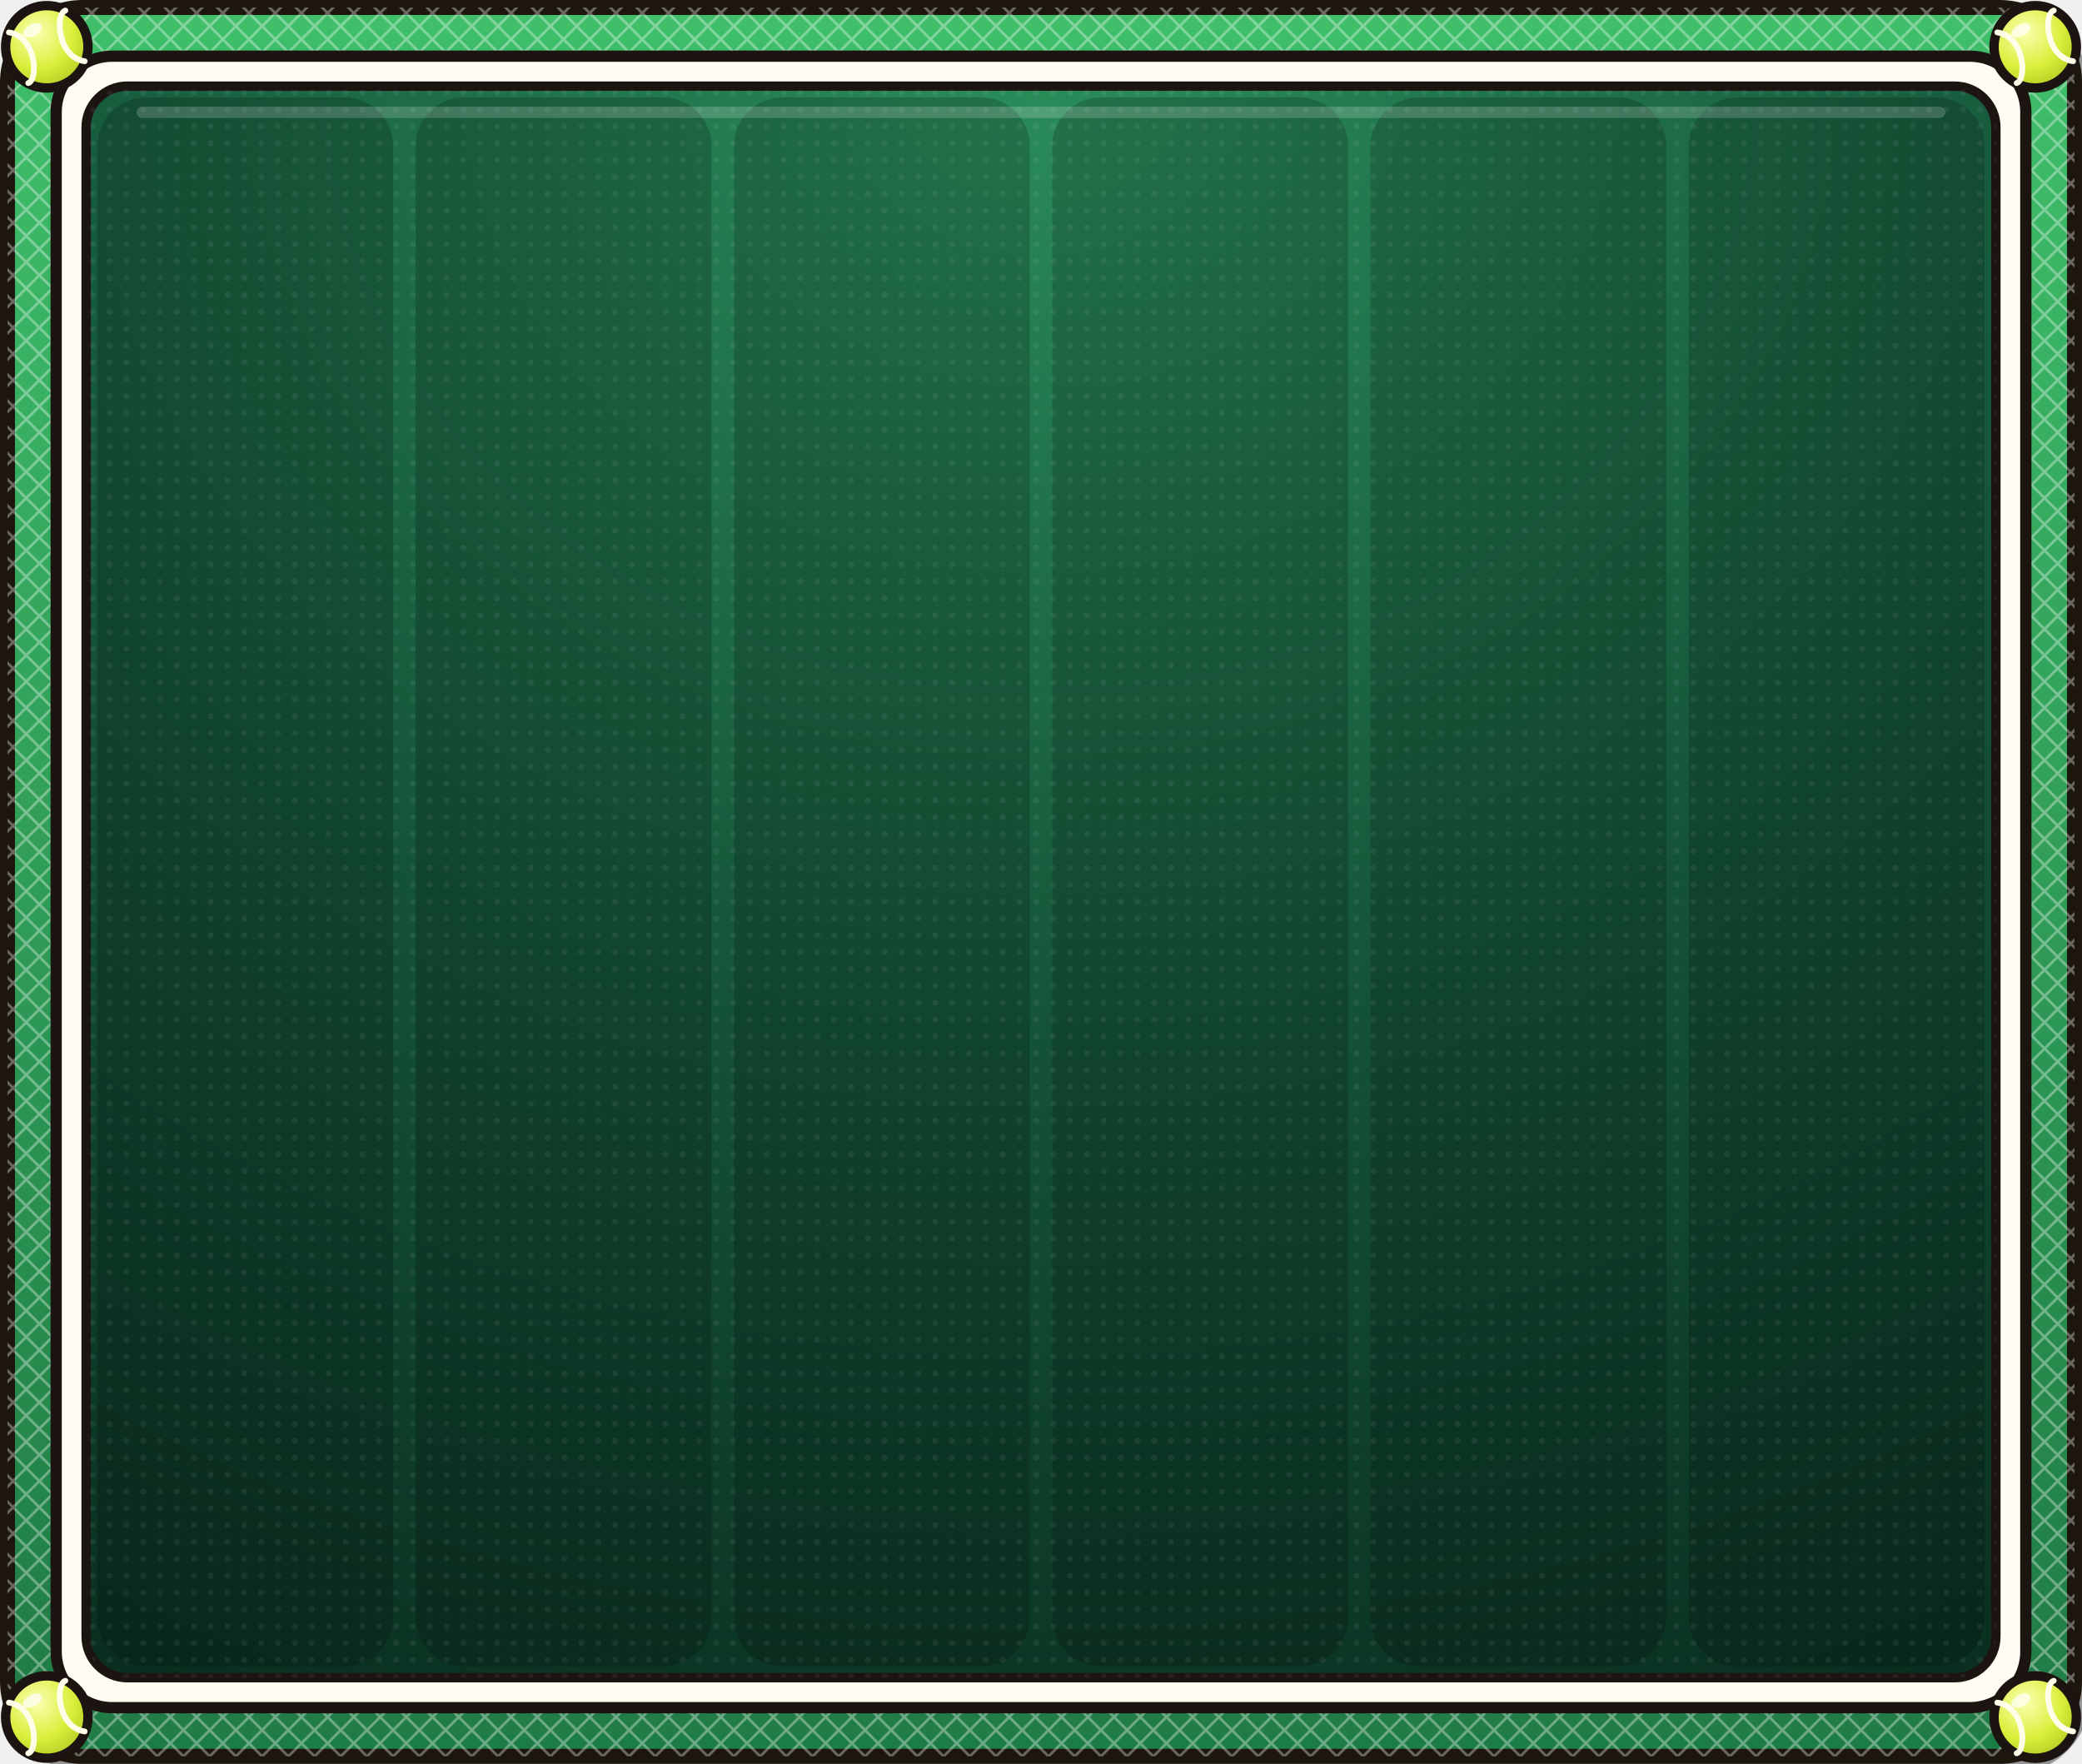
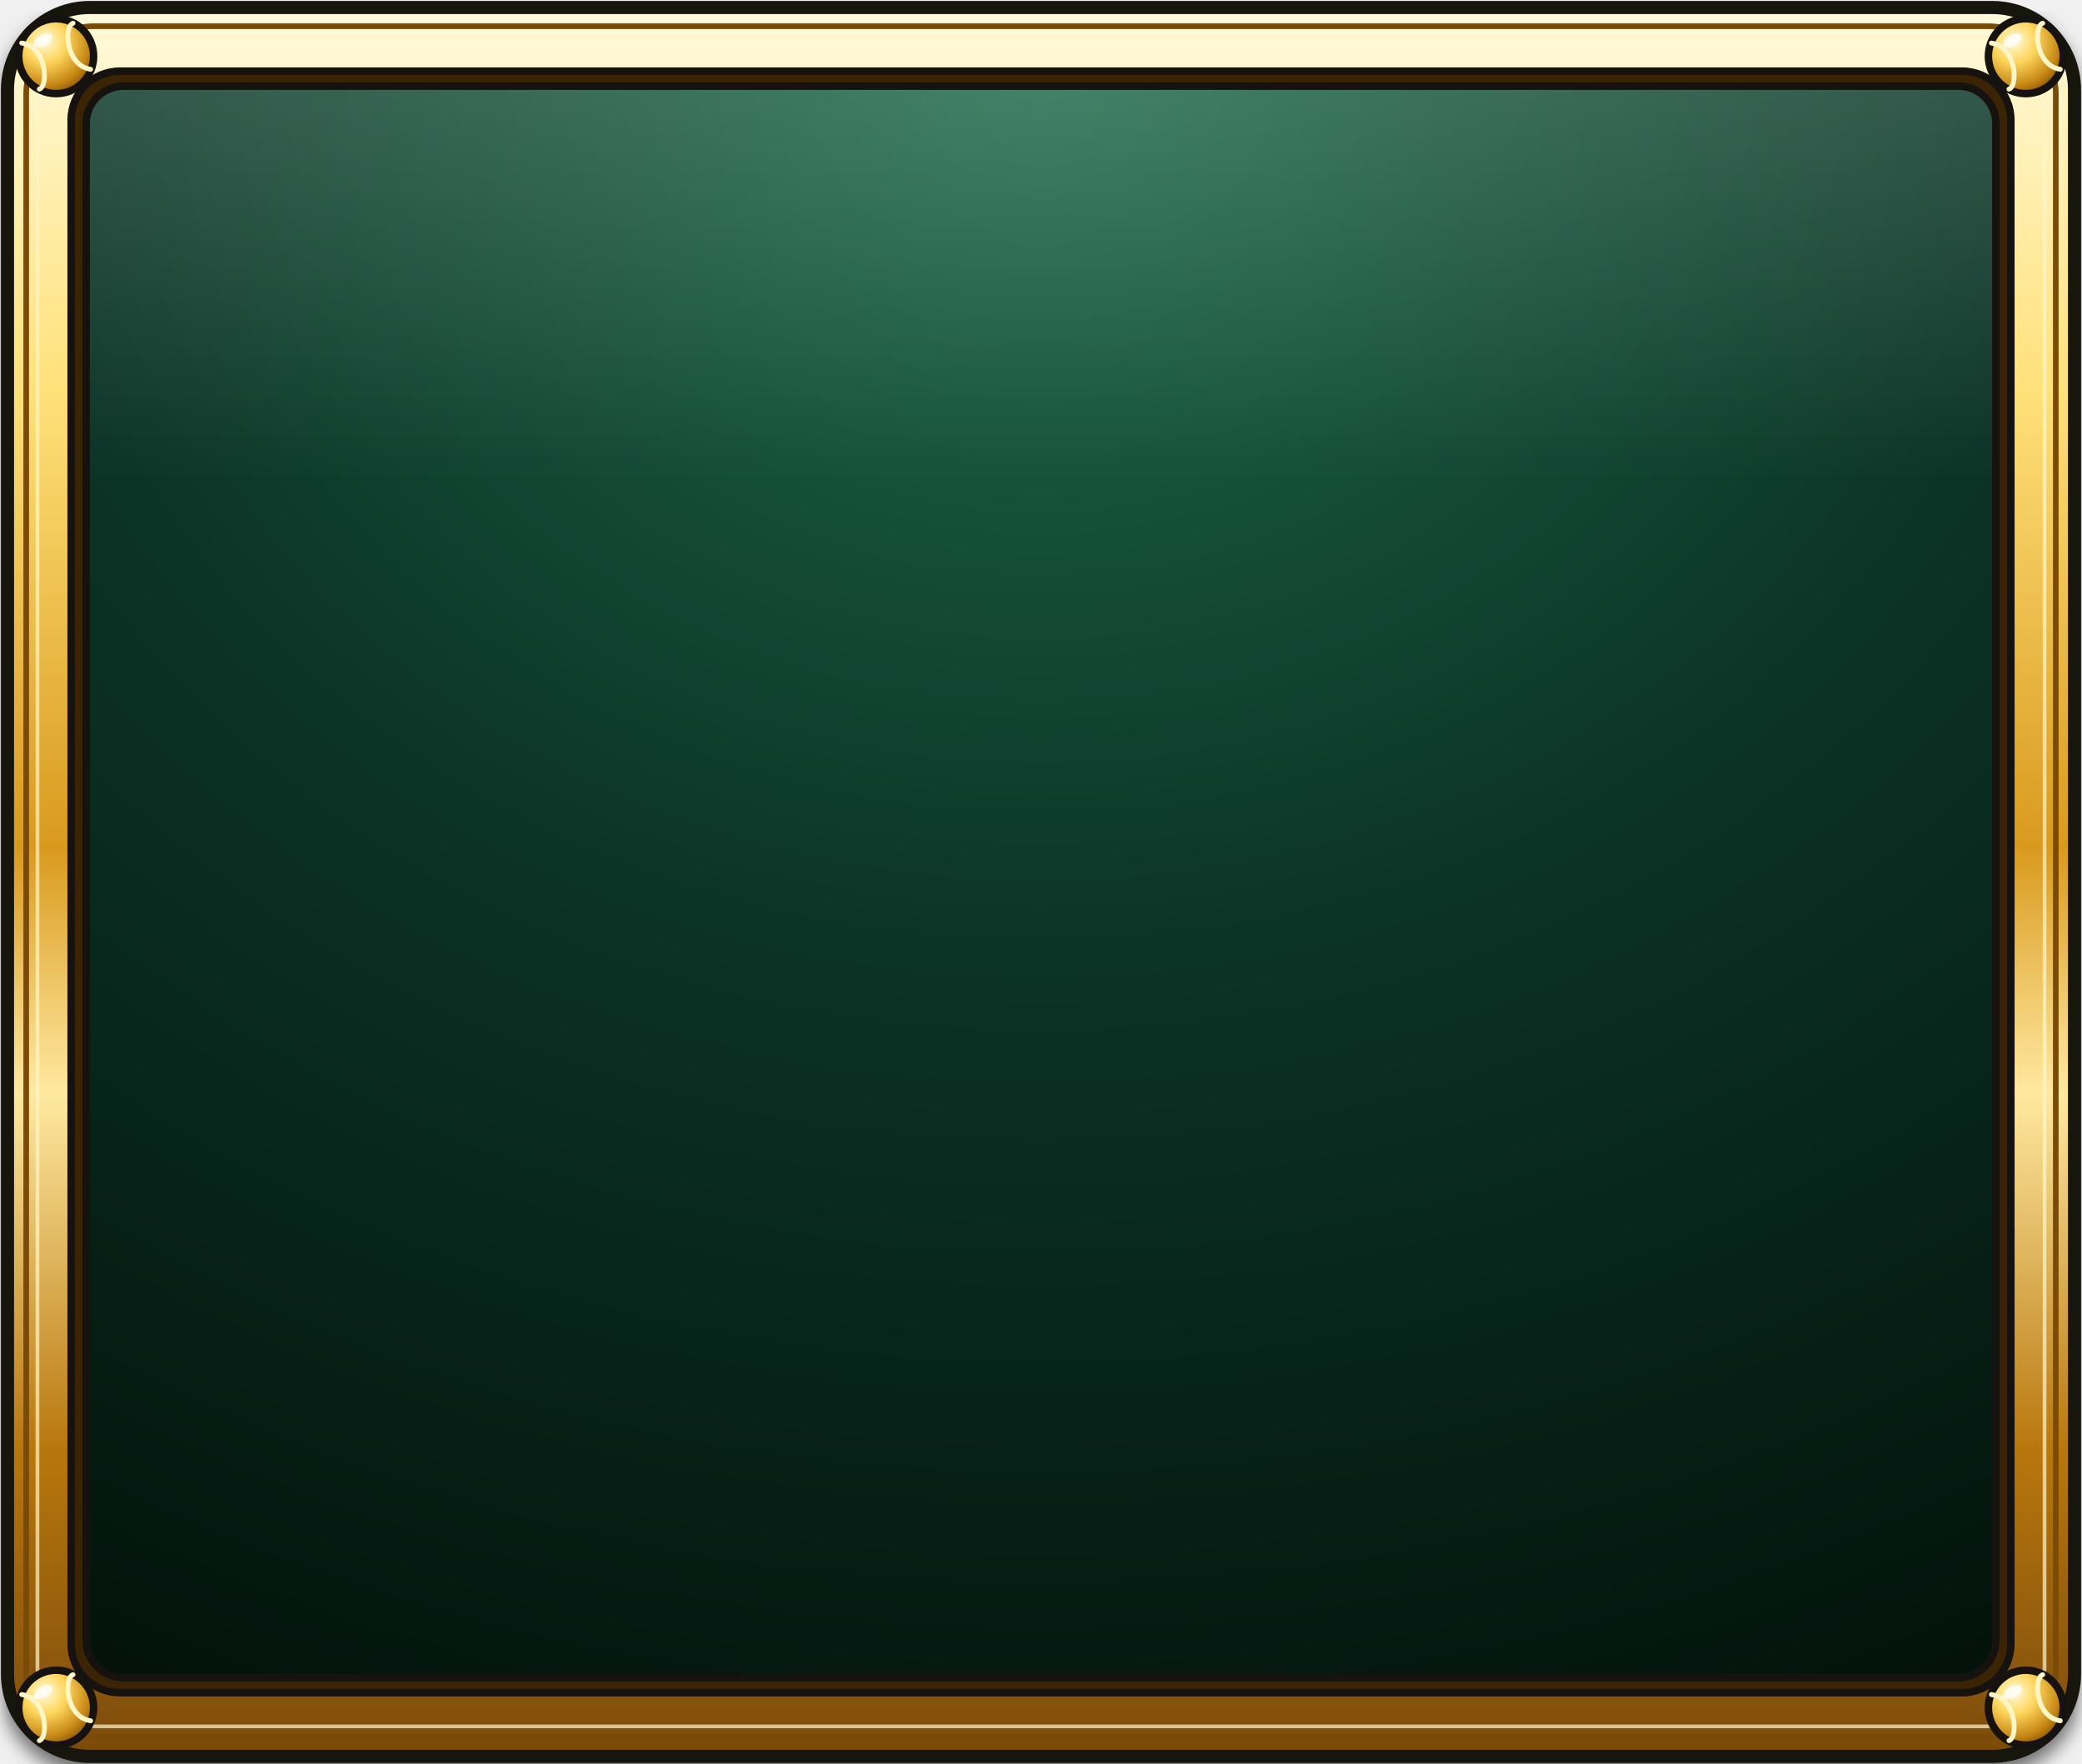
<svg xmlns="http://www.w3.org/2000/svg" width="1112" height="942" viewBox="0 0 1112 942">
  <style>.lg{font-family:'Luckiest Guy',sans-serif}.li{font-family:'Lilita One',sans-serif}</style>
  <defs>
    <linearGradient id="gold" x1="0" y1="0" x2="0" y2="1">
-       <stop offset="0" stop-color="#fff2a8" />
-       <stop offset=".45" stop-color="#ffc83a" />
-       <stop offset="1" stop-color="#e08a12" />
+       <stop offset="0" stop-color="#fffbe0" />
+       <stop offset=".22" stop-color="#ffe17a" />
+       <stop offset=".48" stop-color="#d99a1e" />
+       <stop offset=".62" stop-color="#ffe9a0" />
+       <stop offset=".82" stop-color="#b9780f" />
+       <stop offset="1" stop-color="#7a4a06" />
    </linearGradient>
-     <linearGradient id="goldText" x1="0" y1="0" x2="0" y2="1">
-       <stop offset="0" stop-color="#fff7c2" />
-       <stop offset=".5" stop-color="#ffd23f" />
-       <stop offset=".51" stop-color="#ffb21e" />
-       <stop offset="1" stop-color="#f47d12" />
+     <linearGradient id="goldH" x1="0" y1="0" x2="1" y2="0">
+       <stop offset="0" stop-color="#8a560a" />
+       <stop offset=".25" stop-color="#ffe9a0" />
+       <stop offset=".5" stop-color="#d99a1e" />
+       <stop offset=".75" stop-color="#fff3c4" />
+       <stop offset="1" stop-color="#8a560a" />
    </linearGradient>
-     <radialGradient id="ballG" cx=".38" cy=".32" r=".8">
-       <stop offset="0" stop-color="#fbffb0" />
-       <stop offset=".55" stop-color="#d9ef3b" />
-       <stop offset="1" stop-color="#a9c21c" />
+     <radialGradient id="goldR" cx=".35" cy=".3" r=".8">
+       <stop offset="0" stop-color="#fffbe0" />
+       <stop offset=".35" stop-color="#ffd75e" />
+       <stop offset=".75" stop-color="#c58512" />
+       <stop offset="1" stop-color="#6e4205" />
    </radialGradient>
-     <pattern id="dots" width="9" height="9" patternUnits="userSpaceOnUse">
-       <circle cx="4.5" cy="4.5" r="1.6" fill="#000" opacity=".16" />
+     <linearGradient id="silver" x1="0" y1="0" x2="0" y2="1">
+       <stop offset="0" stop-color="#ffffff" />
+       <stop offset=".3" stop-color="#d7dee8" />
+       <stop offset=".55" stop-color="#8a96a8" />
+       <stop offset=".75" stop-color="#eef2f7" />
+       <stop offset="1" stop-color="#5a6474" />
+     </linearGradient>
+     <linearGradient id="bronze" x1="0" y1="0" x2="0" y2="1">
+       <stop offset="0" stop-color="#ffe2c4" />
+       <stop offset=".35" stop-color="#d98a4e" />
+       <stop offset=".6" stop-color="#ffc79a" />
+       <stop offset="1" stop-color="#7a3d14" />
+     </linearGradient>
+     <radialGradient id="ballG" cx=".36" cy=".3" r=".85">
+       <stop offset="0" stop-color="#fbffc9" />
+       <stop offset=".5" stop-color="#e2f23c" />
+       <stop offset="1" stop-color="#8fa313" />
+     </radialGradient>
+     <radialGradient id="skinL" cx=".38" cy=".3" r=".85">
+       <stop offset="0" stop-color="#ffe6cc" />
+       <stop offset=".6" stop-color="#f6c49a" />
+       <stop offset="1" stop-color="#d9946a" />
+     </radialGradient>
+     <radialGradient id="skinM" cx=".38" cy=".3" r=".85">
+       <stop offset="0" stop-color="#f6c9a0" />
+       <stop offset=".6" stop-color="#df9e70" />
+       <stop offset="1" stop-color="#b3704a" />
+     </radialGradient>
+     <radialGradient id="skinB" cx=".38" cy=".3" r=".85">
+       <stop offset="0" stop-color="#d79a6e" />
+       <stop offset=".6" stop-color="#a86a42" />
+       <stop offset="1" stop-color="#6e3f22" />
+     </radialGradient>
+     <radialGradient id="fur" cx=".4" cy=".3" r=".85">
+       <stop offset="0" stop-color="#f6d3a2" />
+       <stop offset=".6" stop-color="#d9a066" />
+       <stop offset="1" stop-color="#9c6532" />
+     </radialGradient>
+     <linearGradient id="white" x1="0" y1="0" x2="0" y2="1">
+       <stop offset="0" stop-color="#ffffff" />
+       <stop offset="1" stop-color="#d9dee6" />
+     </linearGradient>
+     <linearGradient id="green" x1="0" y1="0" x2="0" y2="1">
+       <stop offset="0" stop-color="#2f9a5e" />
+       <stop offset="1" stop-color="#0f4a2c" />
+     </linearGradient>
+     <linearGradient id="navy" x1="0" y1="0" x2="0" y2="1">
+       <stop offset="0" stop-color="#2d4a8f" />
+       <stop offset="1" stop-color="#121f45" />
+     </linearGradient>
+     <linearGradient id="burgundy" x1="0" y1="0" x2="0" y2="1">
+       <stop offset="0" stop-color="#a8324a" />
+       <stop offset="1" stop-color="#4f0e1c" />
+     </linearGradient>
+     <linearGradient id="red" x1="0" y1="0" x2="0" y2="1">
+       <stop offset="0" stop-color="#ff6a5a" />
+       <stop offset="1" stop-color="#b8231c" />
+     </linearGradient>
+     <linearGradient id="hairD" x1="0" y1="0" x2="0" y2="1">
+       <stop offset="0" stop-color="#5a3a26" />
+       <stop offset="1" stop-color="#1e120b" />
+     </linearGradient>
+     <linearGradient id="flame" x1="1" y1="0" x2="0" y2="0">
+       <stop offset="0" stop-color="#fff7c0" stop-opacity="0" />
+       <stop offset=".25" stop-color="#ffd23f" />
+       <stop offset=".6" stop-color="#ff8a1e" />
+       <stop offset="1" stop-color="#e8381e" stop-opacity="0" />
+     </linearGradient>
+     <pattern id="grain" width="6" height="6" patternUnits="userSpaceOnUse">
+       <circle cx="1" cy="2" r=".6" fill="#000" opacity=".07" />
+       <circle cx="4" cy="5" r=".5" fill="#fff" opacity=".06" />
    </pattern>
-     <pattern id="dotsL" width="9" height="9" patternUnits="userSpaceOnUse">
-       <circle cx="4.5" cy="4.5" r="1.6" fill="#fff" opacity=".18" />
-     </pattern>
-     <pattern id="grain" width="6" height="6" patternUnits="userSpaceOnUse">
-       <circle cx="1" cy="2" r=".6" fill="#000" opacity=".06" />
-       <circle cx="4" cy="5" r=".5" fill="#fff" opacity=".07" />
-     </pattern>
-     <filter id="comic" x="-20%" y="-20%" width="150%" height="150%">
-       <feOffset dx="5" dy="6" in="SourceAlpha" result="o" />
-       <feFlood flood-color="#000" flood-opacity=".38" />
-       <feComposite in2="o" operator="in" result="s" />
-       <feMerge>
-         <feMergeNode in="s" />
-         <feMergeNode in="SourceGraphic" />
-       </feMerge>
+     <filter id="drop" x="-25%" y="-25%" width="150%" height="160%">
+       <feDropShadow dx="0" dy="6" stdDeviation="5" flood-color="#000" flood-opacity=".55" />
+     </filter>
+     <filter id="glow" x="-50%" y="-50%" width="200%" height="200%">
+       <feGaussianBlur stdDeviation="7" />
+     </filter>
+     <filter id="glowS" x="-50%" y="-50%" width="200%" height="200%">
+       <feGaussianBlur stdDeviation="3" />
    </filter>
  </defs>
-   <pattern id="mesh" width="14" height="14" patternUnits="userSpaceOnUse">
-     <path d="M0,0 L14,14 M14,0 L0,14" stroke="#fff" stroke-width="1.4" opacity=".35" />
-   </pattern>
-   <radialGradient id="field" cx=".5" cy="0" r="1.1">
-     <stop offset="0" stop-color="#2a8c5a" />
-     <stop offset=".55" stop-color="#145238" />
-     <stop offset="1" stop-color="#0a2f20" />
+   <linearGradient id="goldV" x1="0" y1="0" x2="0" y2="1">
+     <stop offset="0" stop-color="#ffe17a" stop-opacity="0" />
+     <stop offset=".5" stop-color="#ffe17a" />
+     <stop offset="1" stop-color="#ffe17a" stop-opacity="0" />
+   </linearGradient>
+   <radialGradient id="glass" cx=".5" cy="0" r="1.1">
+     <stop offset="0" stop-color="#1f6b4c" />
+     <stop offset=".5" stop-color="#0b3326" />
+     <stop offset="1" stop-color="#03130c" />
  </radialGradient>
-   <linearGradient id="band" x1="0" y1="0" x2="0" y2="1">
-     <stop offset="0" stop-color="#3fbf6a" />
-     <stop offset="1" stop-color="#1f7a44" />
+   <linearGradient id="sheen" x1="0" y1="0" x2="0" y2="1">
+     <stop offset="0" stop-color="#fff" stop-opacity=".16" />
+     <stop offset=".25" stop-color="#fff" stop-opacity="0" />
  </linearGradient>
-   <g filter="url(#comic)">
-     <rect x="4" y="4" width="1104" height="934" rx="40" fill="url(#band)" stroke="#1b1410" stroke-width="8" stroke-linejoin="round" stroke-linecap="round" />
+   <g filter="url(#drop)">
+     <rect x="4" y="4" width="1104" height="934" rx="44" fill="url(#gold)" stroke="#16120f" stroke-width="7" stroke-linejoin="round" stroke-linecap="round" />
  </g>
-   <rect x="4" y="4" width="1104" height="934" rx="40" fill="url(#mesh)" />
-   <rect x="30" y="30" width="1052" height="882" rx="30" fill="#fffdf2" stroke="#1b1410" stroke-width="6" stroke-linejoin="round" stroke-linecap="round" />
-   <rect x="46" y="46" width="1020" height="850" rx="22" fill="url(#field)" stroke="#1b1410" stroke-width="5" stroke-linejoin="round" stroke-linecap="round" />
-   <rect x="52" y="52" width="158" height="838" rx="26" fill="#000" opacity=".18" />
-   <rect x="222" y="52" width="158" height="838" rx="26" fill="#000" opacity=".18" />
-   <rect x="392" y="52" width="158" height="838" rx="26" fill="#000" opacity=".18" />
-   <rect x="562" y="52" width="158" height="838" rx="26" fill="#000" opacity=".18" />
-   <rect x="732" y="52" width="158" height="838" rx="26" fill="#000" opacity=".18" />
-   <rect x="902" y="52" width="158" height="838" rx="26" fill="#000" opacity=".18" />
-   <rect x="46" y="46" width="1020" height="850" rx="22" fill="url(#dotsL)" opacity=".35" />
-   <path d="M76,60 H1036" stroke="#fff" stroke-width="6" stroke-linecap="round" opacity=".18" />
-   <circle cx="25" cy="25" r="22" fill="url(#ballG)" stroke="#1b1410" stroke-width="5" stroke-linejoin="round" stroke-linecap="round" />
-   <path d="M4.76,17.3 C19.5,19.5 20.6,42.6 15.1,44.36" fill="none" stroke="#fffde8" stroke-width="3.08" stroke-linecap="round" />
-   <path d="M34.9,5.64 C29.4,7.4 30.5,30.5 45.24,32.7" fill="none" stroke="#fffde8" stroke-width="3.08" stroke-linecap="round" />
-   <ellipse cx="17.3" cy="16.2" rx="5.5" ry="3.08" fill="#fff" opacity=".7" transform="rotate(-30 17.3 16.2)" />
-   <circle cx="1087" cy="25" r="22" fill="url(#ballG)" stroke="#1b1410" stroke-width="5" stroke-linejoin="round" stroke-linecap="round" />
-   <path d="M1066.76,17.3 C1081.5,19.5 1082.6,42.6 1077.1,44.36" fill="none" stroke="#fffde8" stroke-width="3.08" stroke-linecap="round" />
-   <path d="M1096.9,5.64 C1091.4,7.4 1092.5,30.5 1107.24,32.7" fill="none" stroke="#fffde8" stroke-width="3.08" stroke-linecap="round" />
-   <ellipse cx="1079.3" cy="16.2" rx="5.5" ry="3.08" fill="#fff" opacity=".7" transform="rotate(-30 1079.3 16.2)" />
-   <circle cx="25" cy="917" r="22" fill="url(#ballG)" stroke="#1b1410" stroke-width="5" stroke-linejoin="round" stroke-linecap="round" />
-   <path d="M4.76,909.3 C19.5,911.5 20.6,934.6 15.1,936.36" fill="none" stroke="#fffde8" stroke-width="3.08" stroke-linecap="round" />
-   <path d="M34.9,897.64 C29.4,899.4 30.5,922.5 45.24,924.7" fill="none" stroke="#fffde8" stroke-width="3.08" stroke-linecap="round" />
-   <ellipse cx="17.3" cy="908.2" rx="5.5" ry="3.08" fill="#fff" opacity=".7" transform="rotate(-30 17.3 908.2)" />
-   <circle cx="1087" cy="917" r="22" fill="url(#ballG)" stroke="#1b1410" stroke-width="5" stroke-linejoin="round" stroke-linecap="round" />
-   <path d="M1066.76,909.3 C1081.5,911.5 1082.6,934.6 1077.1,936.36" fill="none" stroke="#fffde8" stroke-width="3.08" stroke-linecap="round" />
-   <path d="M1096.9,897.64 C1091.4,899.4 1092.5,922.5 1107.24,924.7" fill="none" stroke="#fffde8" stroke-width="3.08" stroke-linecap="round" />
-   <ellipse cx="1079.3" cy="908.2" rx="5.5" ry="3.08" fill="#fff" opacity=".7" transform="rotate(-30 1079.3 908.2)" />
+   <rect x="14" y="14" width="1084" height="914" rx="36" fill="none" stroke="#7a4a06" stroke-width="3" />
+   <rect x="20" y="20" width="1072" height="902" rx="32" fill="none" stroke="#fff6c8" stroke-width="2" opacity=".7" />
+   <rect x="38" y="38" width="1036" height="866" rx="26" fill="#3a2404" stroke="#16120f" stroke-width="4" stroke-linejoin="round" stroke-linecap="round" />
+   <rect x="46" y="46" width="1020" height="850" rx="20" fill="url(#glass)" />
+   <line x1="216" y1="64" x2="216" y2="878" stroke="url(#goldV)" stroke-width="2" opacity=".55" />
+   <line x1="386" y1="64" x2="386" y2="878" stroke="url(#goldV)" stroke-width="2" opacity=".55" />
+   <line x1="556" y1="64" x2="556" y2="878" stroke="url(#goldV)" stroke-width="2" opacity=".55" />
+   <line x1="726" y1="64" x2="726" y2="878" stroke="url(#goldV)" stroke-width="2" opacity=".55" />
+   <line x1="896" y1="64" x2="896" y2="878" stroke="url(#goldV)" stroke-width="2" opacity=".55" />
+   <rect x="46" y="46" width="1020" height="850" rx="20" fill="url(#sheen)" />
+   <rect x="46" y="46" width="1020" height="850" rx="20" fill="none" stroke="#16120f" stroke-width="4" stroke-linejoin="round" stroke-linecap="round" />
+   <g transform="translate(30 30) scale(1)">
+     <circle cx="0" cy="0" r="20" fill="url(#goldR)" stroke="#16120f" stroke-width="4" stroke-linejoin="round" stroke-linecap="round" />
+     <path d="M-18.4,-7 C-5,-5 -4,16 -9,17.6" fill="none" stroke="#fff6c8" stroke-width="2.6" stroke-linecap="round" />
+     <path d="M9,-17.6 C4,-16 5,5 18.4,7" fill="none" stroke="#fff6c8" stroke-width="2.6" stroke-linecap="round" />
+     <ellipse cx="-7" cy="-8.4" rx="5.6" ry="3" fill="#fff" opacity=".75" transform="rotate(-30 -7 -8.4)" />
+   </g>
+   <g transform="translate(1082 30) scale(1)">
+     <circle cx="0" cy="0" r="20" fill="url(#goldR)" stroke="#16120f" stroke-width="4" stroke-linejoin="round" stroke-linecap="round" />
+     <path d="M-18.4,-7 C-5,-5 -4,16 -9,17.6" fill="none" stroke="#fff6c8" stroke-width="2.6" stroke-linecap="round" />
+     <path d="M9,-17.6 C4,-16 5,5 18.4,7" fill="none" stroke="#fff6c8" stroke-width="2.6" stroke-linecap="round" />
+     <ellipse cx="-7" cy="-8.4" rx="5.6" ry="3" fill="#fff" opacity=".75" transform="rotate(-30 -7 -8.4)" />
+   </g>
+   <g transform="translate(30 912) scale(1)">
+     <circle cx="0" cy="0" r="20" fill="url(#goldR)" stroke="#16120f" stroke-width="4" stroke-linejoin="round" stroke-linecap="round" />
+     <path d="M-18.4,-7 C-5,-5 -4,16 -9,17.6" fill="none" stroke="#fff6c8" stroke-width="2.6" stroke-linecap="round" />
+     <path d="M9,-17.6 C4,-16 5,5 18.4,7" fill="none" stroke="#fff6c8" stroke-width="2.6" stroke-linecap="round" />
+     <ellipse cx="-7" cy="-8.4" rx="5.6" ry="3" fill="#fff" opacity=".75" transform="rotate(-30 -7 -8.4)" />
+   </g>
+   <g transform="translate(1082 912) scale(1)">
+     <circle cx="0" cy="0" r="20" fill="url(#goldR)" stroke="#16120f" stroke-width="4" stroke-linejoin="round" stroke-linecap="round" />
+     <path d="M-18.4,-7 C-5,-5 -4,16 -9,17.6" fill="none" stroke="#fff6c8" stroke-width="2.6" stroke-linecap="round" />
+     <path d="M9,-17.6 C4,-16 5,5 18.4,7" fill="none" stroke="#fff6c8" stroke-width="2.6" stroke-linecap="round" />
+     <ellipse cx="-7" cy="-8.4" rx="5.6" ry="3" fill="#fff" opacity=".75" transform="rotate(-30 -7 -8.4)" />
+   </g>
</svg>
